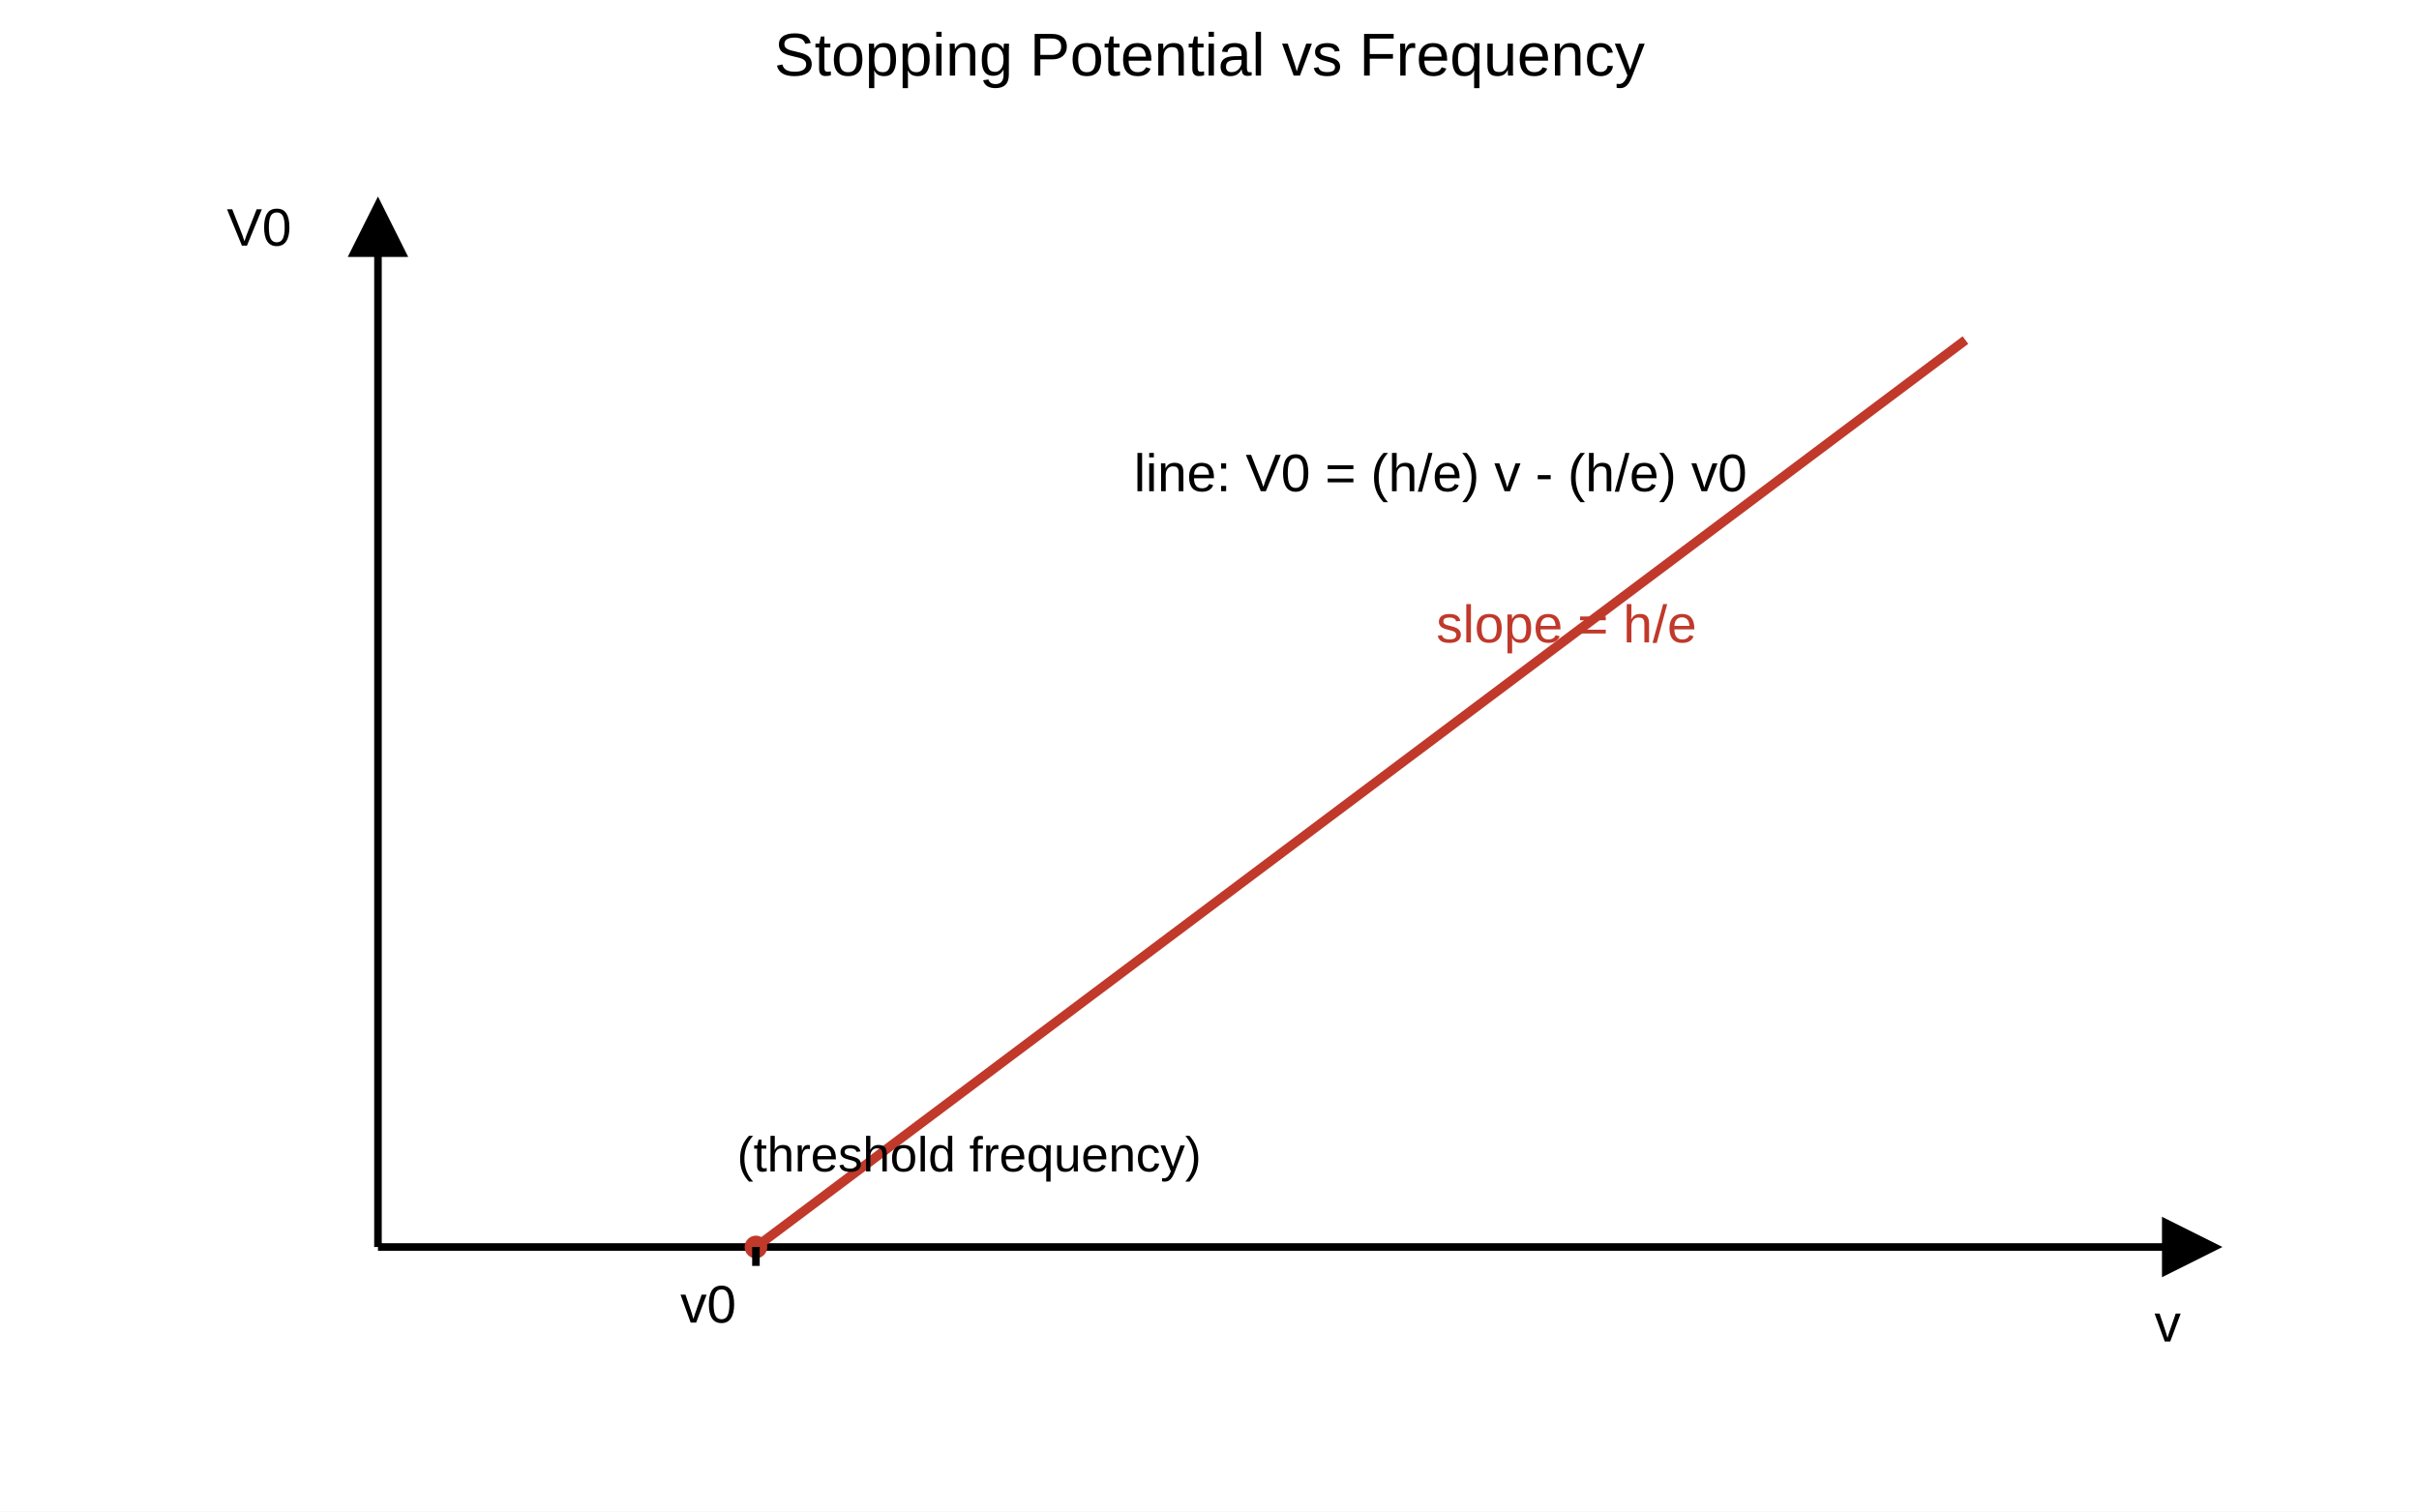
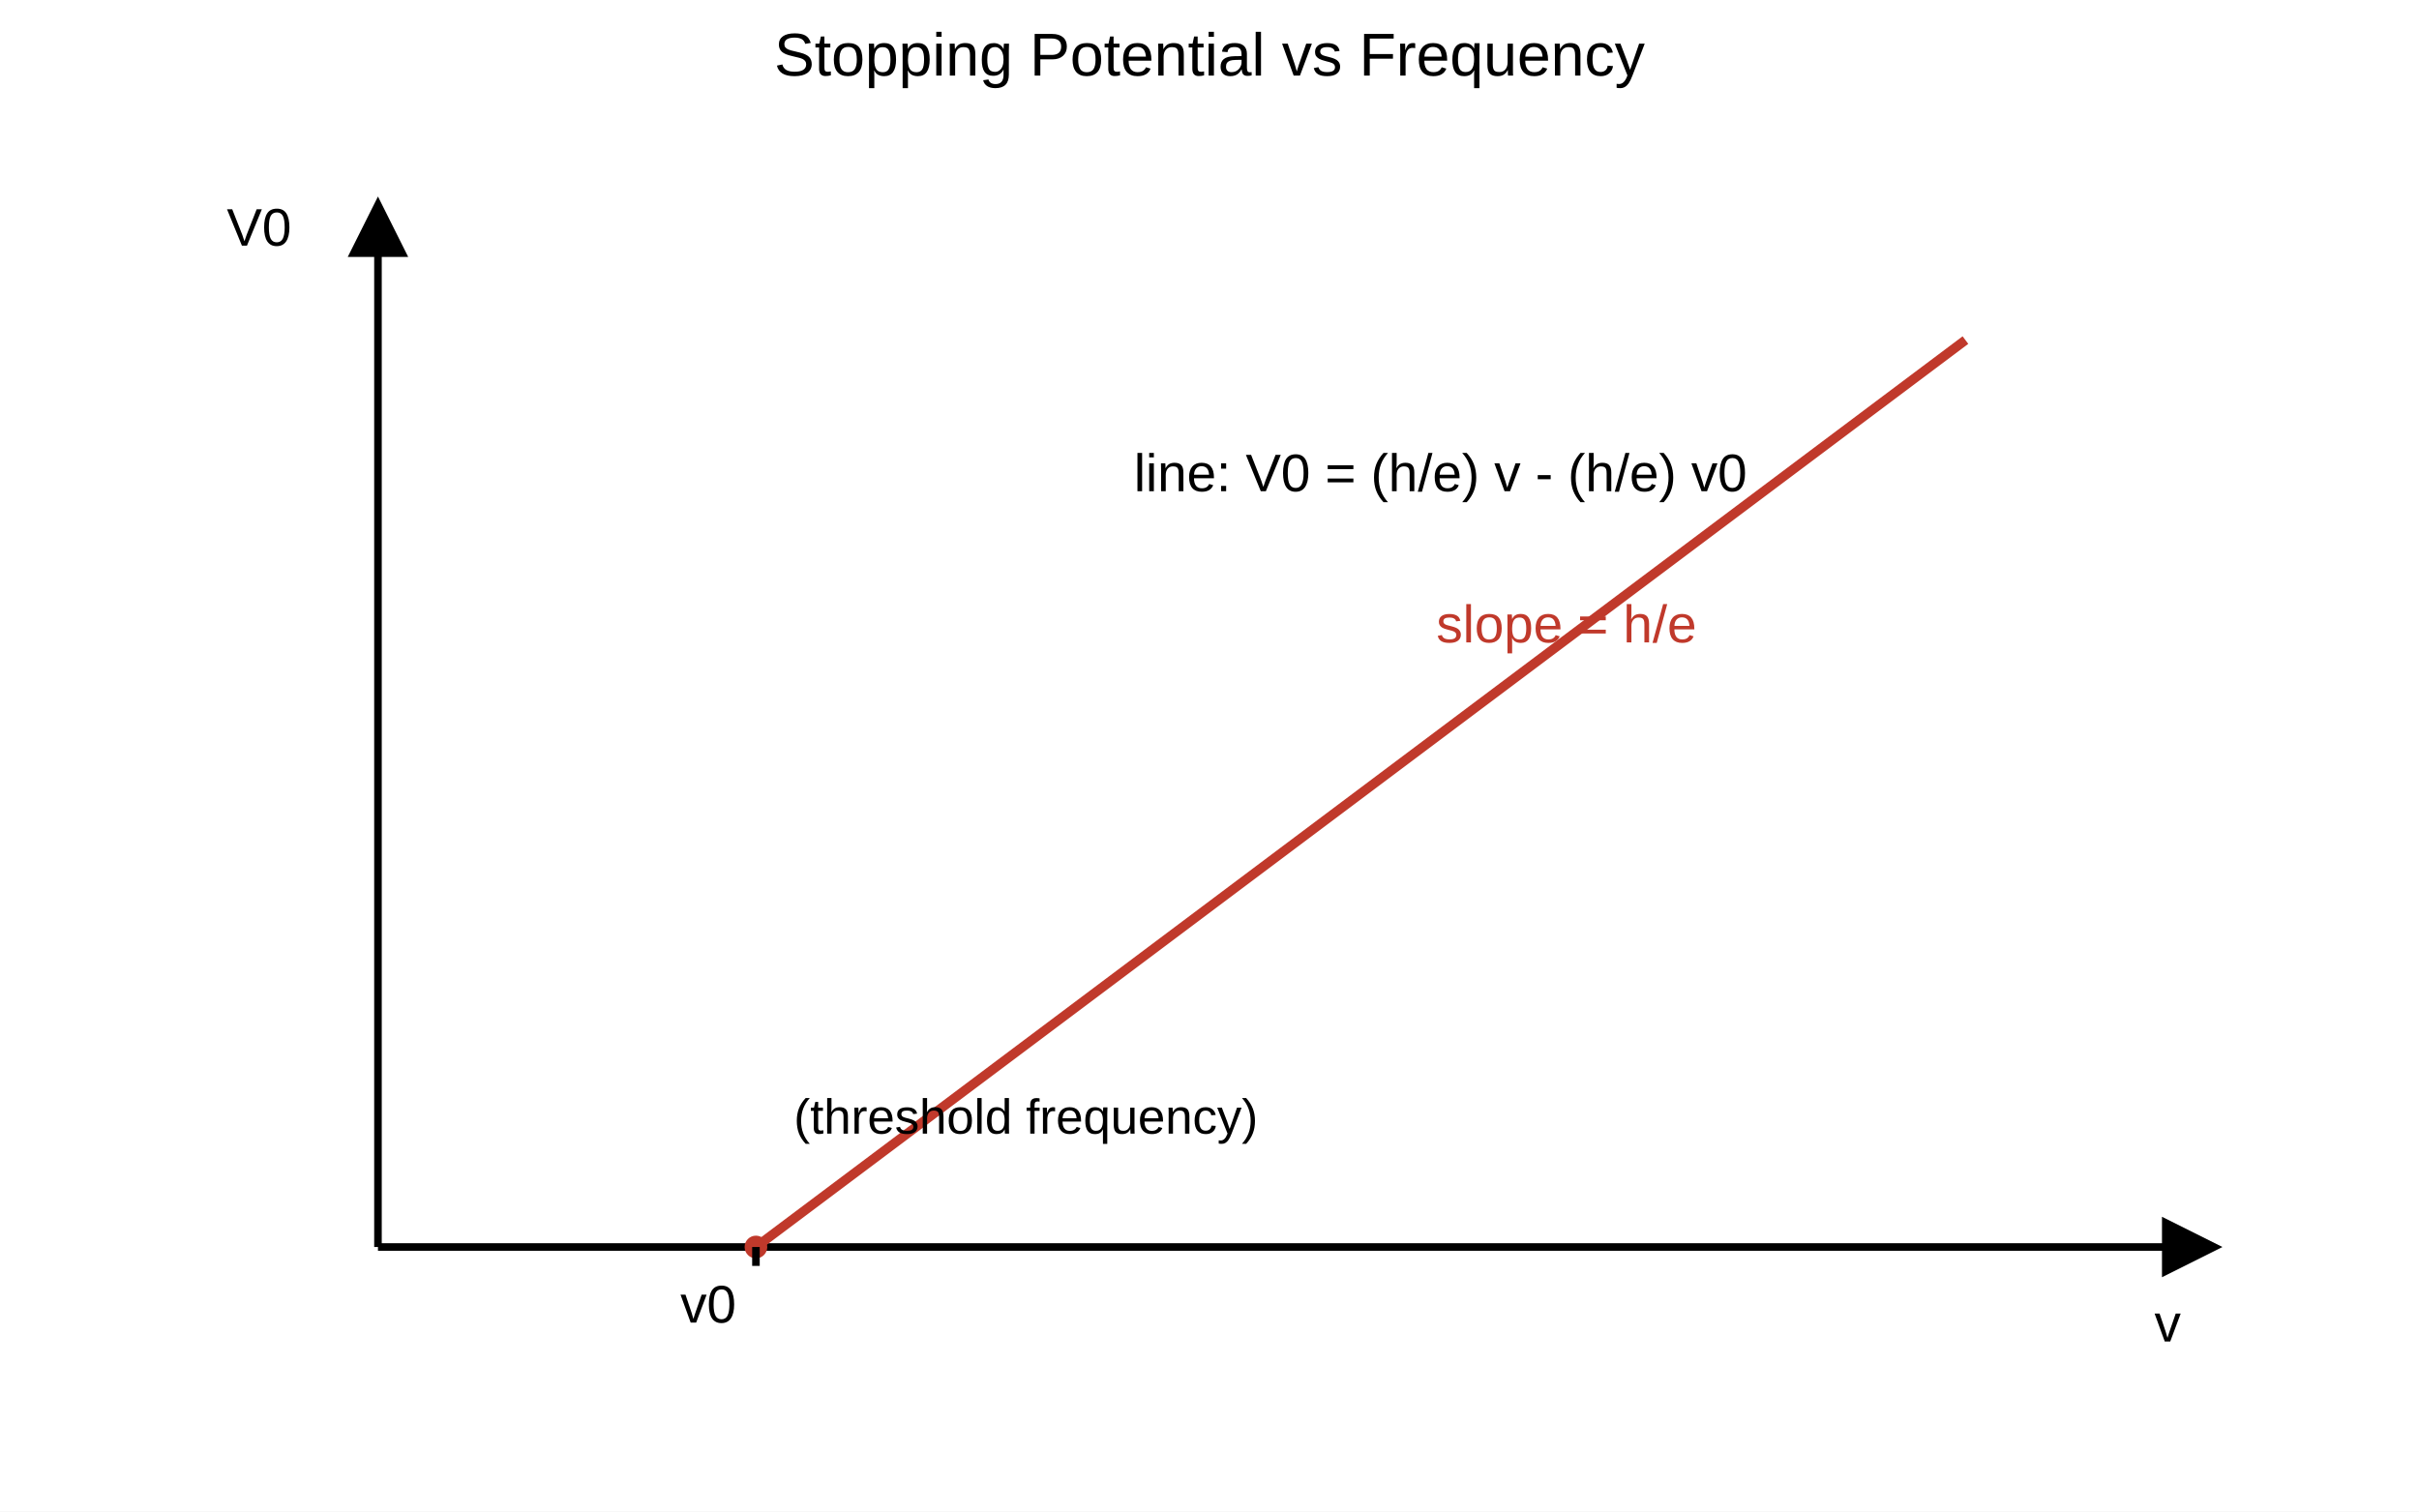
<svg xmlns="http://www.w3.org/2000/svg" viewBox="0 0 640 400" font-family="Arial, sans-serif">
  <rect x="0" y="0" width="640" height="400" fill="white" />
  <defs>
    <marker id="arrowS" markerWidth="8" markerHeight="8" refX="4" refY="4" orient="auto">
      <path d="M0,0 L8,4 L0,8 Z" fill="black" />
    </marker>
  </defs>
  <text x="320" y="20" font-size="16" text-anchor="middle" fill="black">Stopping Potential vs Frequency</text>
  <line x1="100" y1="330" x2="100" y2="60" stroke="black" stroke-width="2" marker-end="url(#arrowS)" />
  <line x1="100" y1="330" x2="580" y2="330" stroke="black" stroke-width="2" marker-end="url(#arrowS)" />
  <text x="60" y="65" font-size="14" fill="black">V0</text>
  <text x="570" y="355" font-size="14" fill="black">v</text>
  <line x1="200" y1="330" x2="520" y2="90" stroke="#c0392b" stroke-width="2.5" />
  <circle cx="200" cy="330" r="3" fill="#c0392b" />
  <text x="180" y="350" font-size="14" fill="black">v0</text>
  <line x1="200" y1="330" x2="200" y2="335" stroke="black" stroke-width="2" />
  <text x="380" y="170" font-size="14" fill="#c0392b">slope = h/e</text>
  <text x="300" y="130" font-size="14" fill="black">line: V0 = (h/e) v - (h/e) v0</text>
-   <text x="195" y="310" font-size="13" fill="black">(threshold frequency)</text>
+   <text x="210" y="300" font-size="13" fill="black">(threshold frequency)</text>
</svg>
